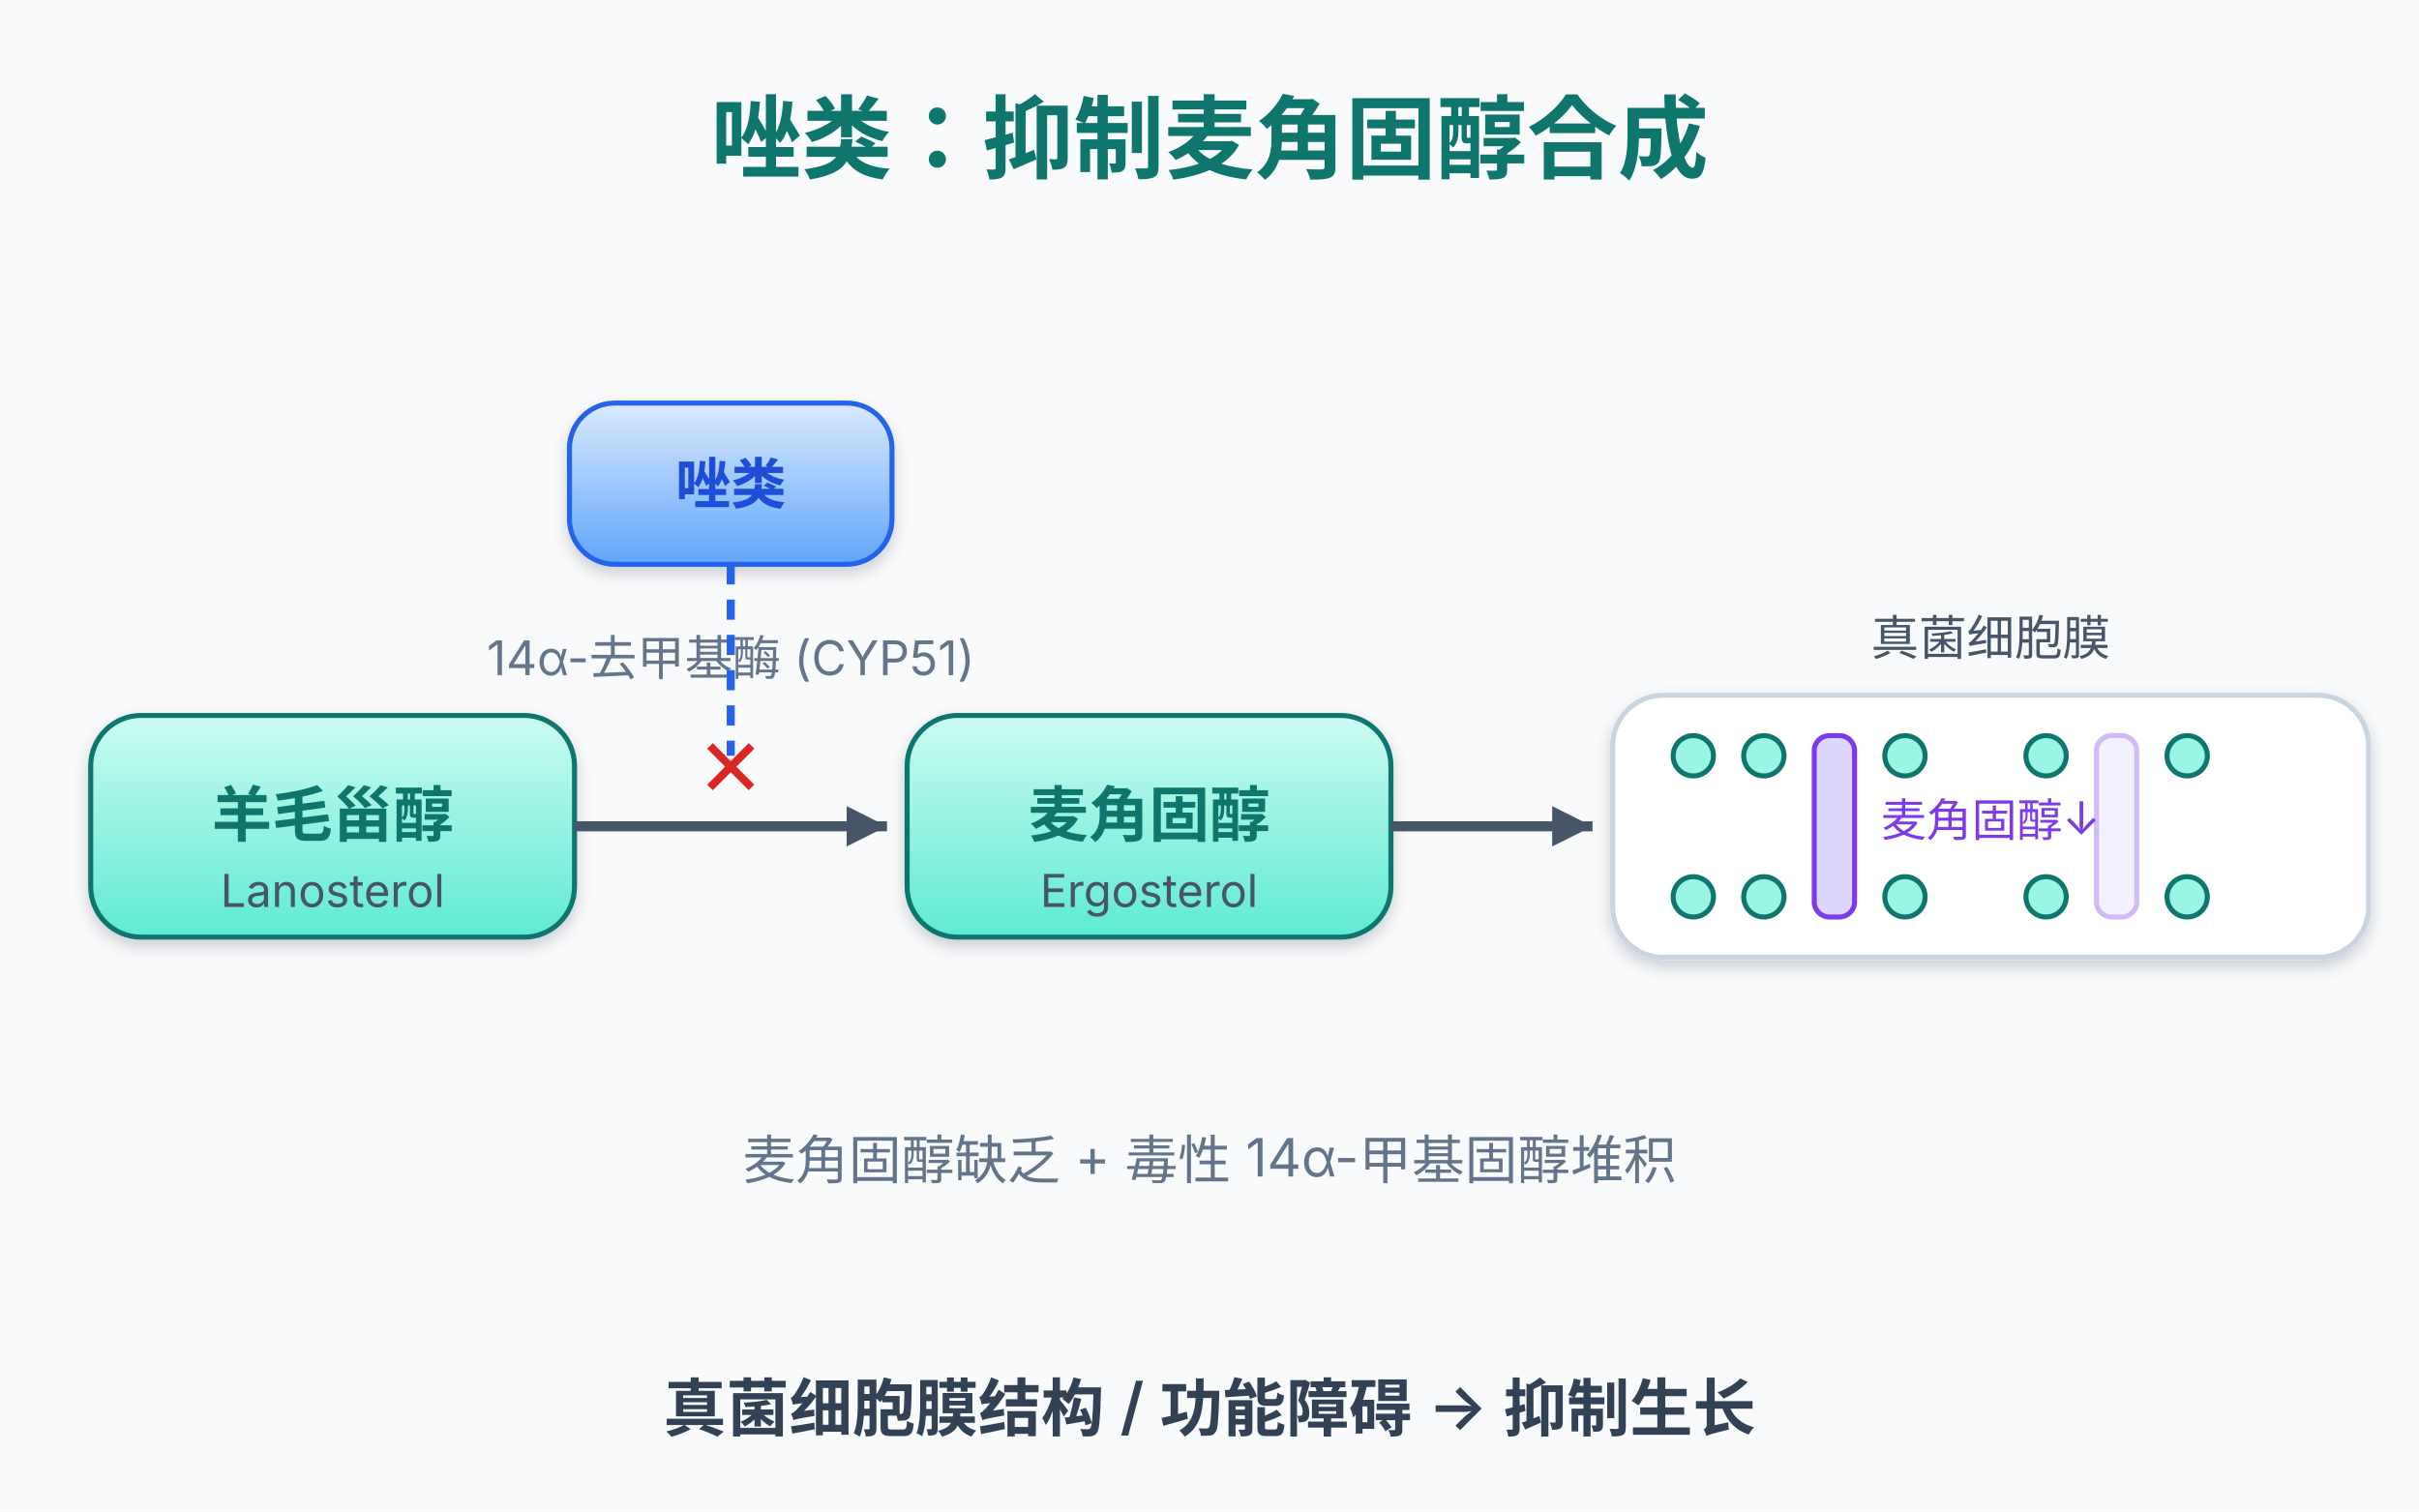
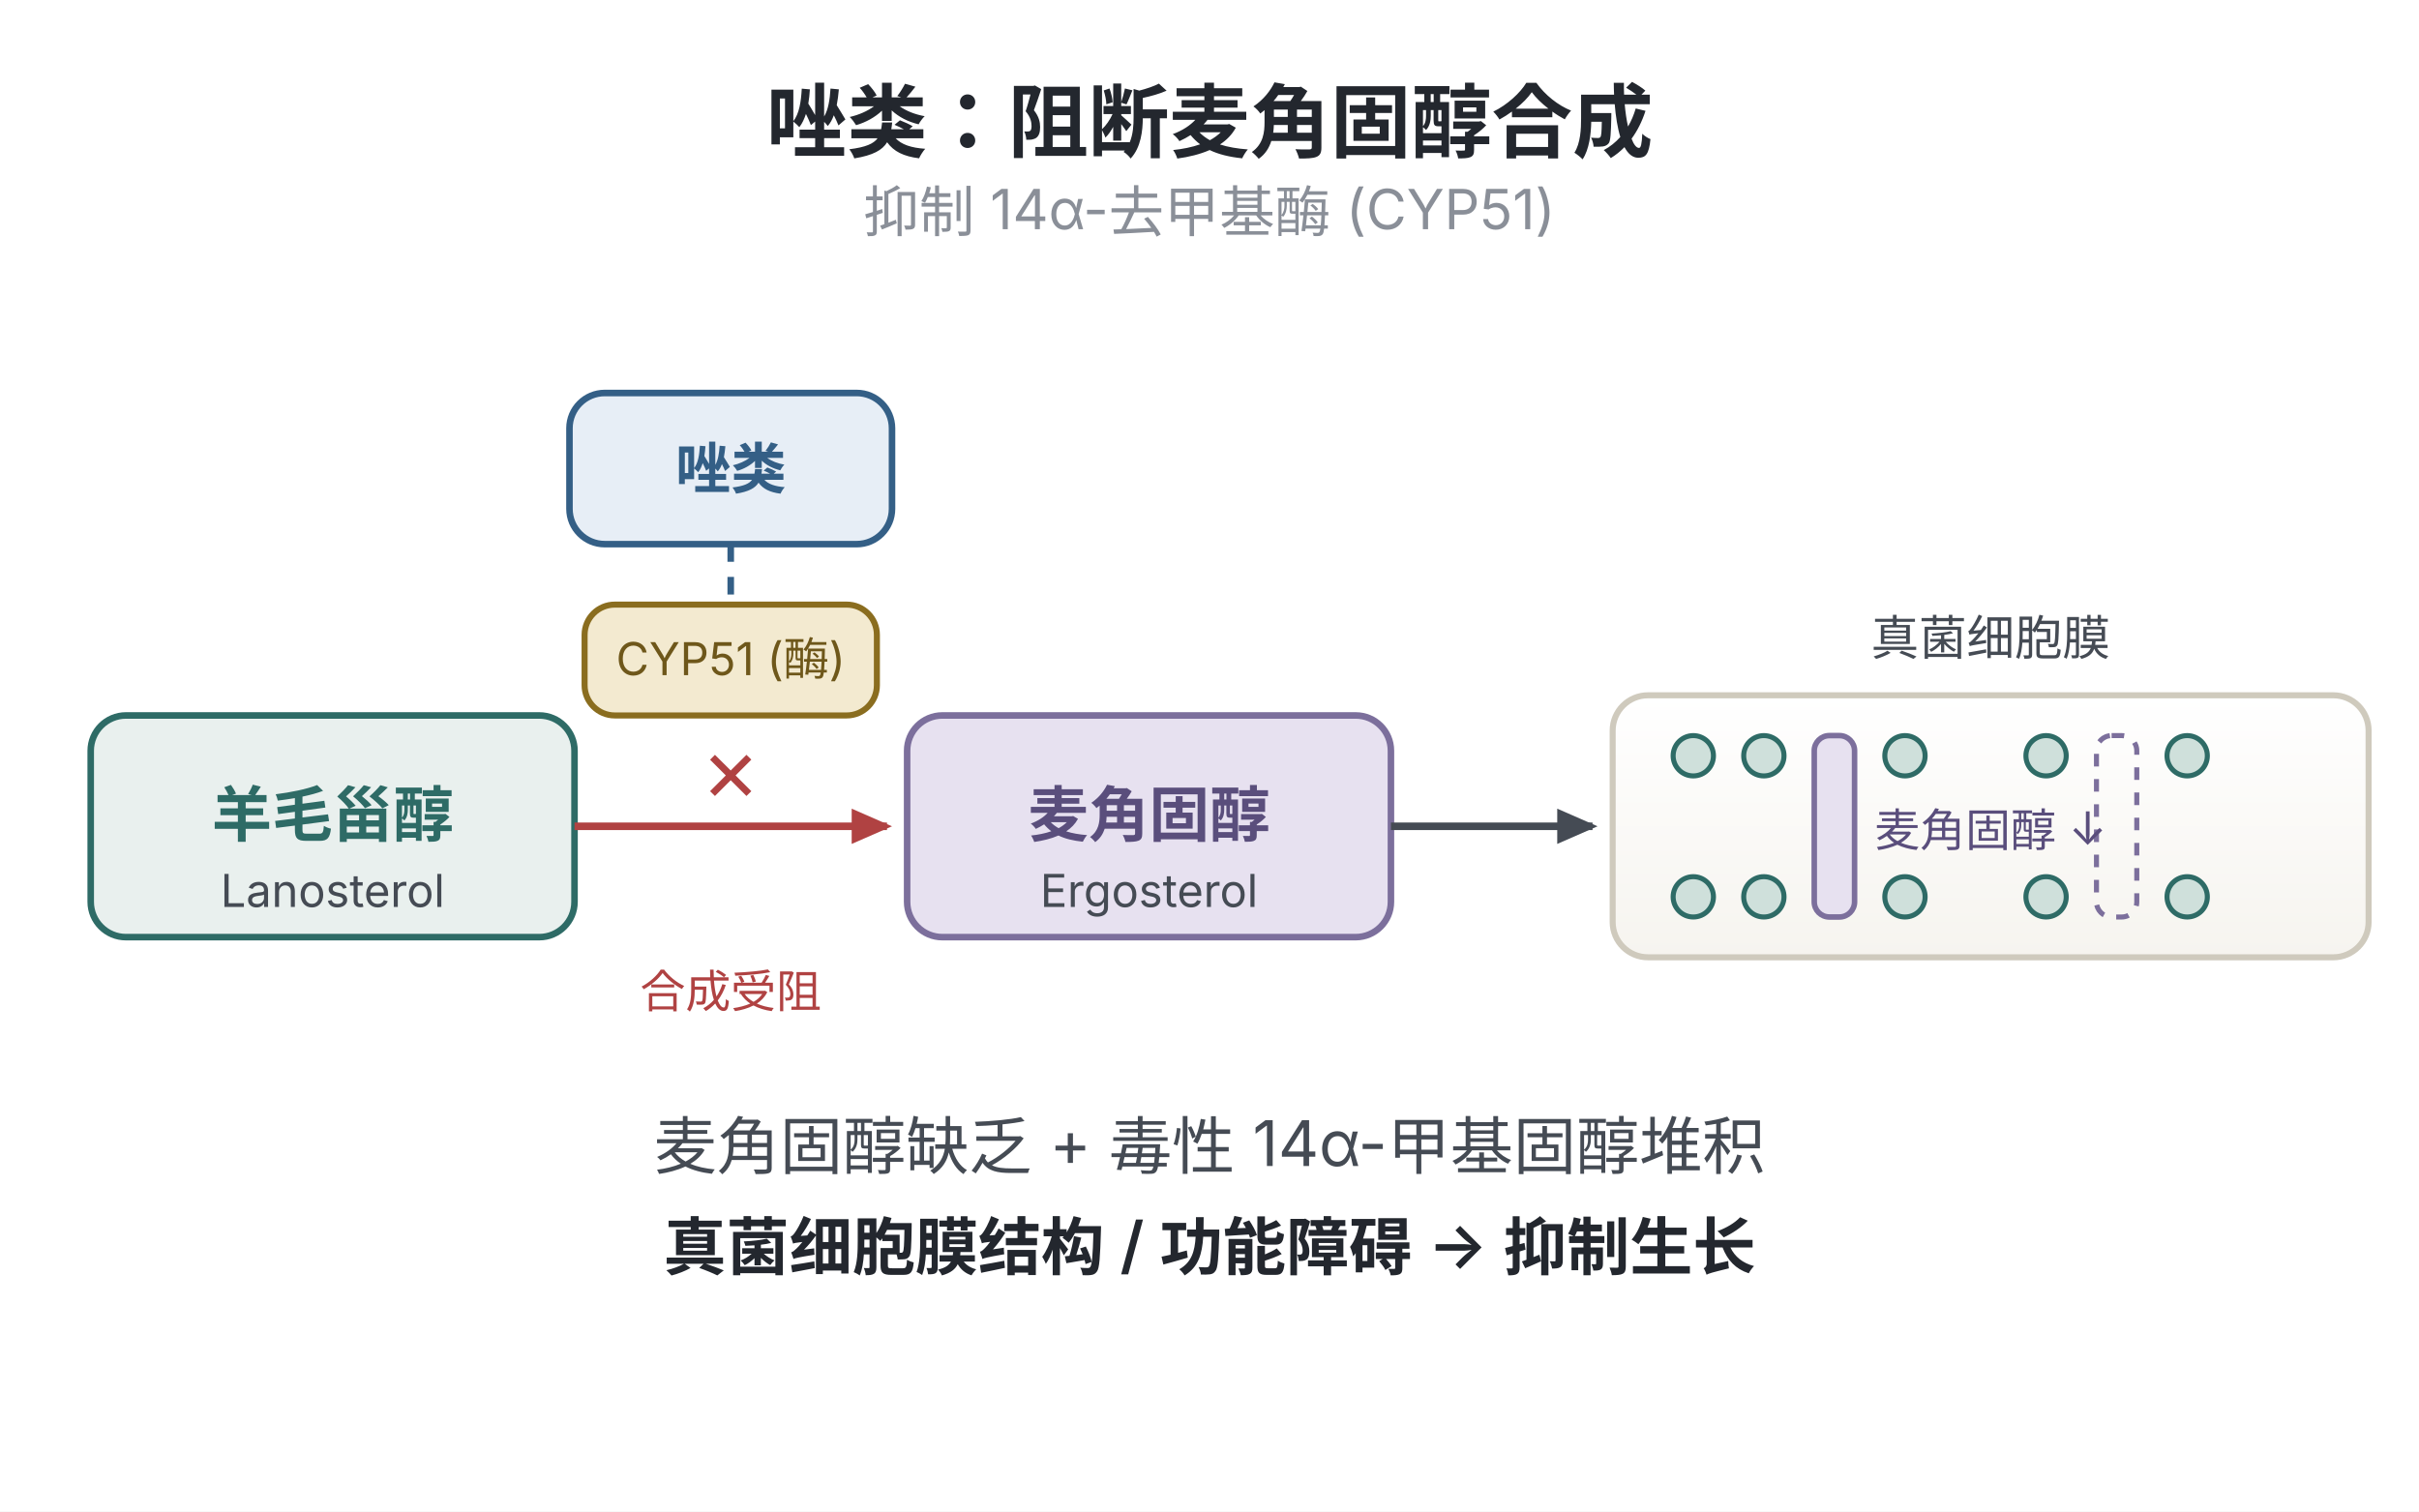
<svg xmlns="http://www.w3.org/2000/svg" viewBox="0 0 480 300" font-family="-apple-system,'PingFang SC','Microsoft YaHei',sans-serif">
  <defs>
-     <linearGradient id="azBox" x1="0" y1="0" x2="0" y2="1">
-       <stop offset="0" stop-color="#ccfbf1" />
-       <stop offset="1" stop-color="#5eead4" />
+     <linearGradient id="azMembrane" x1="0" y1="0" x2="0" y2="1">
+       <stop offset="0" stop-color="#ffffff" />
+       <stop offset="1" stop-color="#f6f4ef" />
    </linearGradient>
-     <linearGradient id="azDrug" x1="0" y1="0" x2="0" y2="1">
-       <stop offset="0" stop-color="#dbeafe" />
-       <stop offset="1" stop-color="#60a5fa" />
-     </linearGradient>
-     <filter id="azSh" x="-30%" y="-30%" width="160%" height="160%">
-       <feDropShadow dx="0" dy="1.4" stdDeviation="1.5" flood-color="#0f172a" flood-opacity="0.18" />
-     </filter>
  </defs>
-   <rect width="480" height="300" fill="#f8fafc" />
-   <text x="240" y="34" text-anchor="middle" font-size="18" font-weight="700" fill="#0f766e">唑类：抑制麦角固醇合成</text>
-   <g filter="url(#azSh)">
-     <rect x="18" y="142" width="96" height="44" rx="10" fill="url(#azBox)" stroke="#0f766e" />
-     <rect x="180" y="142" width="96" height="44" rx="10" fill="url(#azBox)" stroke="#0f766e" />
+   <rect width="480" height="300" fill="#ffffff" />
+   <text x="240" y="30" text-anchor="middle" font-size="16" font-weight="700" fill="#23272e">唑类：阻断麦角固醇合成</text>
+   <text x="240" y="46" text-anchor="middle" font-size="11" fill="#8a8f98">抑制 14α-去甲基酶 (CYP51)</text>
+   <rect x="18" y="142" width="96" height="44" rx="7" fill="#e9f0ee" stroke="#2e6b66" stroke-width="1.3" />
+   <text x="66" y="166" text-anchor="middle" font-size="12" font-weight="700" fill="#2e6b66">羊毛甾醇</text>
+   <text x="66" y="180" text-anchor="middle" font-size="9" fill="#454b54">Lanosterol</text>
+   <rect x="180" y="142" width="96" height="44" rx="7" fill="#e7e1f0" stroke="#7c6f9c" stroke-width="1.3" />
+   <text x="228" y="166" text-anchor="middle" font-size="12" font-weight="700" fill="#5a4e7c">麦角固醇</text>
+   <text x="228" y="180" text-anchor="middle" font-size="9" fill="#454b54">Ergosterol</text>
+   <line x1="114" y1="164" x2="176" y2="164" stroke="#b04242" stroke-width="1.5" />
+   <polygon points="177,164 169,160.5 169,167.5" fill="#b04242" />
+   <rect x="116" y="120" width="58" height="22" rx="6" fill="#f3ead0" stroke="#8a6d1f" stroke-width="1.2" />
+   <text x="145" y="134" text-anchor="middle" font-size="9" fill="#6e571a">CYP51 (酶)</text>
+   <rect x="113" y="78" width="64" height="30" rx="7" fill="#e7eef6" stroke="#345f86" stroke-width="1.3" />
+   <text x="145" y="97" text-anchor="middle" font-size="11" font-weight="700" fill="#345f86">唑类</text>
+   <line x1="145" y1="108" x2="145" y2="120" stroke="#345f86" stroke-width="1.3" stroke-dasharray="3.5 3" />
+   <text x="145" y="159" text-anchor="middle" font-size="14" font-weight="700" fill="#b04242">✕</text>
+   <text x="145" y="200" text-anchor="middle" font-size="9" fill="#b04242">合成受阻</text>
+   <line x1="276" y1="164" x2="316" y2="164" stroke="#454b54" stroke-width="1.5" />
+   <polygon points="317,164 309,160.5 309,167.5" fill="#454b54" />
+   <rect x="320" y="138" width="150" height="52" rx="7" fill="url(#azMembrane)" stroke="#cfcabd" stroke-width="1.2" />
+   <text x="395" y="130" text-anchor="middle" font-size="9.5" fill="#454b54">真菌细胞膜</text>
+   <g>
+     <circle cx="336" cy="150" r="4" fill="#cfe0db" stroke="#2e6b66" stroke-width="1" />
+     <circle cx="350" cy="150" r="4" fill="#cfe0db" stroke="#2e6b66" stroke-width="1" />
+     <circle cx="378" cy="150" r="4" fill="#cfe0db" stroke="#2e6b66" stroke-width="1" />
+     <circle cx="406" cy="150" r="4" fill="#cfe0db" stroke="#2e6b66" stroke-width="1" />
+     <circle cx="434" cy="150" r="4" fill="#cfe0db" stroke="#2e6b66" stroke-width="1" />
+     <circle cx="336" cy="178" r="4" fill="#cfe0db" stroke="#2e6b66" stroke-width="1" />
+     <circle cx="350" cy="178" r="4" fill="#cfe0db" stroke="#2e6b66" stroke-width="1" />
+     <circle cx="378" cy="178" r="4" fill="#cfe0db" stroke="#2e6b66" stroke-width="1" />
+     <circle cx="406" cy="178" r="4" fill="#cfe0db" stroke="#2e6b66" stroke-width="1" />
+     <circle cx="434" cy="178" r="4" fill="#cfe0db" stroke="#2e6b66" stroke-width="1" />
+     <rect x="360" y="146" width="8" height="36" rx="3" fill="#e7e1f0" stroke="#7c6f9c" stroke-width="1.1" />
+     <rect x="416" y="146" width="8" height="36" rx="3" fill="none" stroke="#7c6f9c" stroke-width="1" stroke-dasharray="2.5 2.5" />
  </g>
-   <text x="66" y="166" text-anchor="middle" font-size="12" font-weight="700" fill="#0f766e">羊毛甾醇</text>
-   <text x="66" y="180" text-anchor="middle" font-size="9" fill="#475569">Lanosterol</text>
-   <text x="228" y="166" text-anchor="middle" font-size="12" font-weight="700" fill="#0f766e">麦角固醇</text>
-   <text x="228" y="180" text-anchor="middle" font-size="9" fill="#475569">Ergosterol</text>
-   <line x1="114" y1="164" x2="176" y2="164" stroke="#475569" stroke-width="2" />
-   <polygon points="176,164 168,160 168,168" fill="#475569" />
-   <text x="145" y="134" text-anchor="middle" font-size="9.5" fill="#64748b">14α-去甲基酶 (CYP51)</text>
-   <rect x="113" y="80" width="64" height="32" rx="9" fill="url(#azDrug)" stroke="#2563eb" filter="url(#azSh)" />
-   <text x="145" y="100" text-anchor="middle" font-size="11" font-weight="700" fill="#1d4ed8">唑类</text>
-   <line x1="145" y1="112" x2="145" y2="150" stroke="#2563eb" stroke-width="1.6" stroke-dasharray="4 3" />
-   <text x="145" y="158" text-anchor="middle" font-size="16" fill="#dc2626" font-weight="700">✕</text>
-   <line x1="276" y1="164" x2="316" y2="164" stroke="#475569" stroke-width="2" />
-   <polygon points="316,164 308,160 308,168" fill="#475569" />
-   <rect x="320" y="138" width="150" height="52" rx="10" fill="#fff" stroke="#cbd5e1" filter="url(#azSh)" />
-   <g>
-     <circle cx="336" cy="150" r="4" fill="#99f6e4" stroke="#0f766e" />
-     <circle cx="350" cy="150" r="4" fill="#99f6e4" stroke="#0f766e" />
-     <circle cx="378" cy="150" r="4" fill="#99f6e4" stroke="#0f766e" />
-     <circle cx="406" cy="150" r="4" fill="#99f6e4" stroke="#0f766e" />
-     <circle cx="434" cy="150" r="4" fill="#99f6e4" stroke="#0f766e" />
-     <circle cx="336" cy="178" r="4" fill="#99f6e4" stroke="#0f766e" />
-     <circle cx="350" cy="178" r="4" fill="#99f6e4" stroke="#0f766e" />
-     <circle cx="378" cy="178" r="4" fill="#99f6e4" stroke="#0f766e" />
-     <circle cx="406" cy="178" r="4" fill="#99f6e4" stroke="#0f766e" />
-     <circle cx="434" cy="178" r="4" fill="#99f6e4" stroke="#0f766e" />
-     <rect x="360" y="146" width="8" height="36" rx="3" fill="#ddd6fe" stroke="#7c3aed" />
-     <rect x="416" y="146" width="8" height="36" rx="3" fill="#ddd6fe" stroke="#7c3aed" opacity="0.35" />
-   </g>
-   <text x="395" y="166" text-anchor="middle" font-size="9" fill="#7c3aed">麦角固醇↓</text>
-   <text x="395" y="130" text-anchor="middle" font-size="9.5" fill="#475569">真菌细胞膜</text>
-   <text x="240" y="234" text-anchor="middle" font-size="10.5" fill="#64748b">麦角固醇缺乏 + 毒性 14α-甲基固醇堆积</text>
-   <text x="240" y="284" text-anchor="middle" font-size="12.5" font-weight="600" fill="#334155">真菌细胞膜结构 / 功能障碍 → 抑制生长</text>
+   <text x="395" y="168" text-anchor="middle" font-size="9" fill="#5a4e7c">麦角固醇 ↓</text>
+   <text x="240" y="232" text-anchor="middle" font-size="12.5" fill="#454b54">麦角固醇缺乏 + 毒性 14α-甲基固醇堆积</text>
+   <text x="240" y="252" text-anchor="middle" font-size="12.5" font-weight="600" fill="#23272e">真菌细胞膜结构 / 功能障碍 → 抑制生长</text>
</svg>
